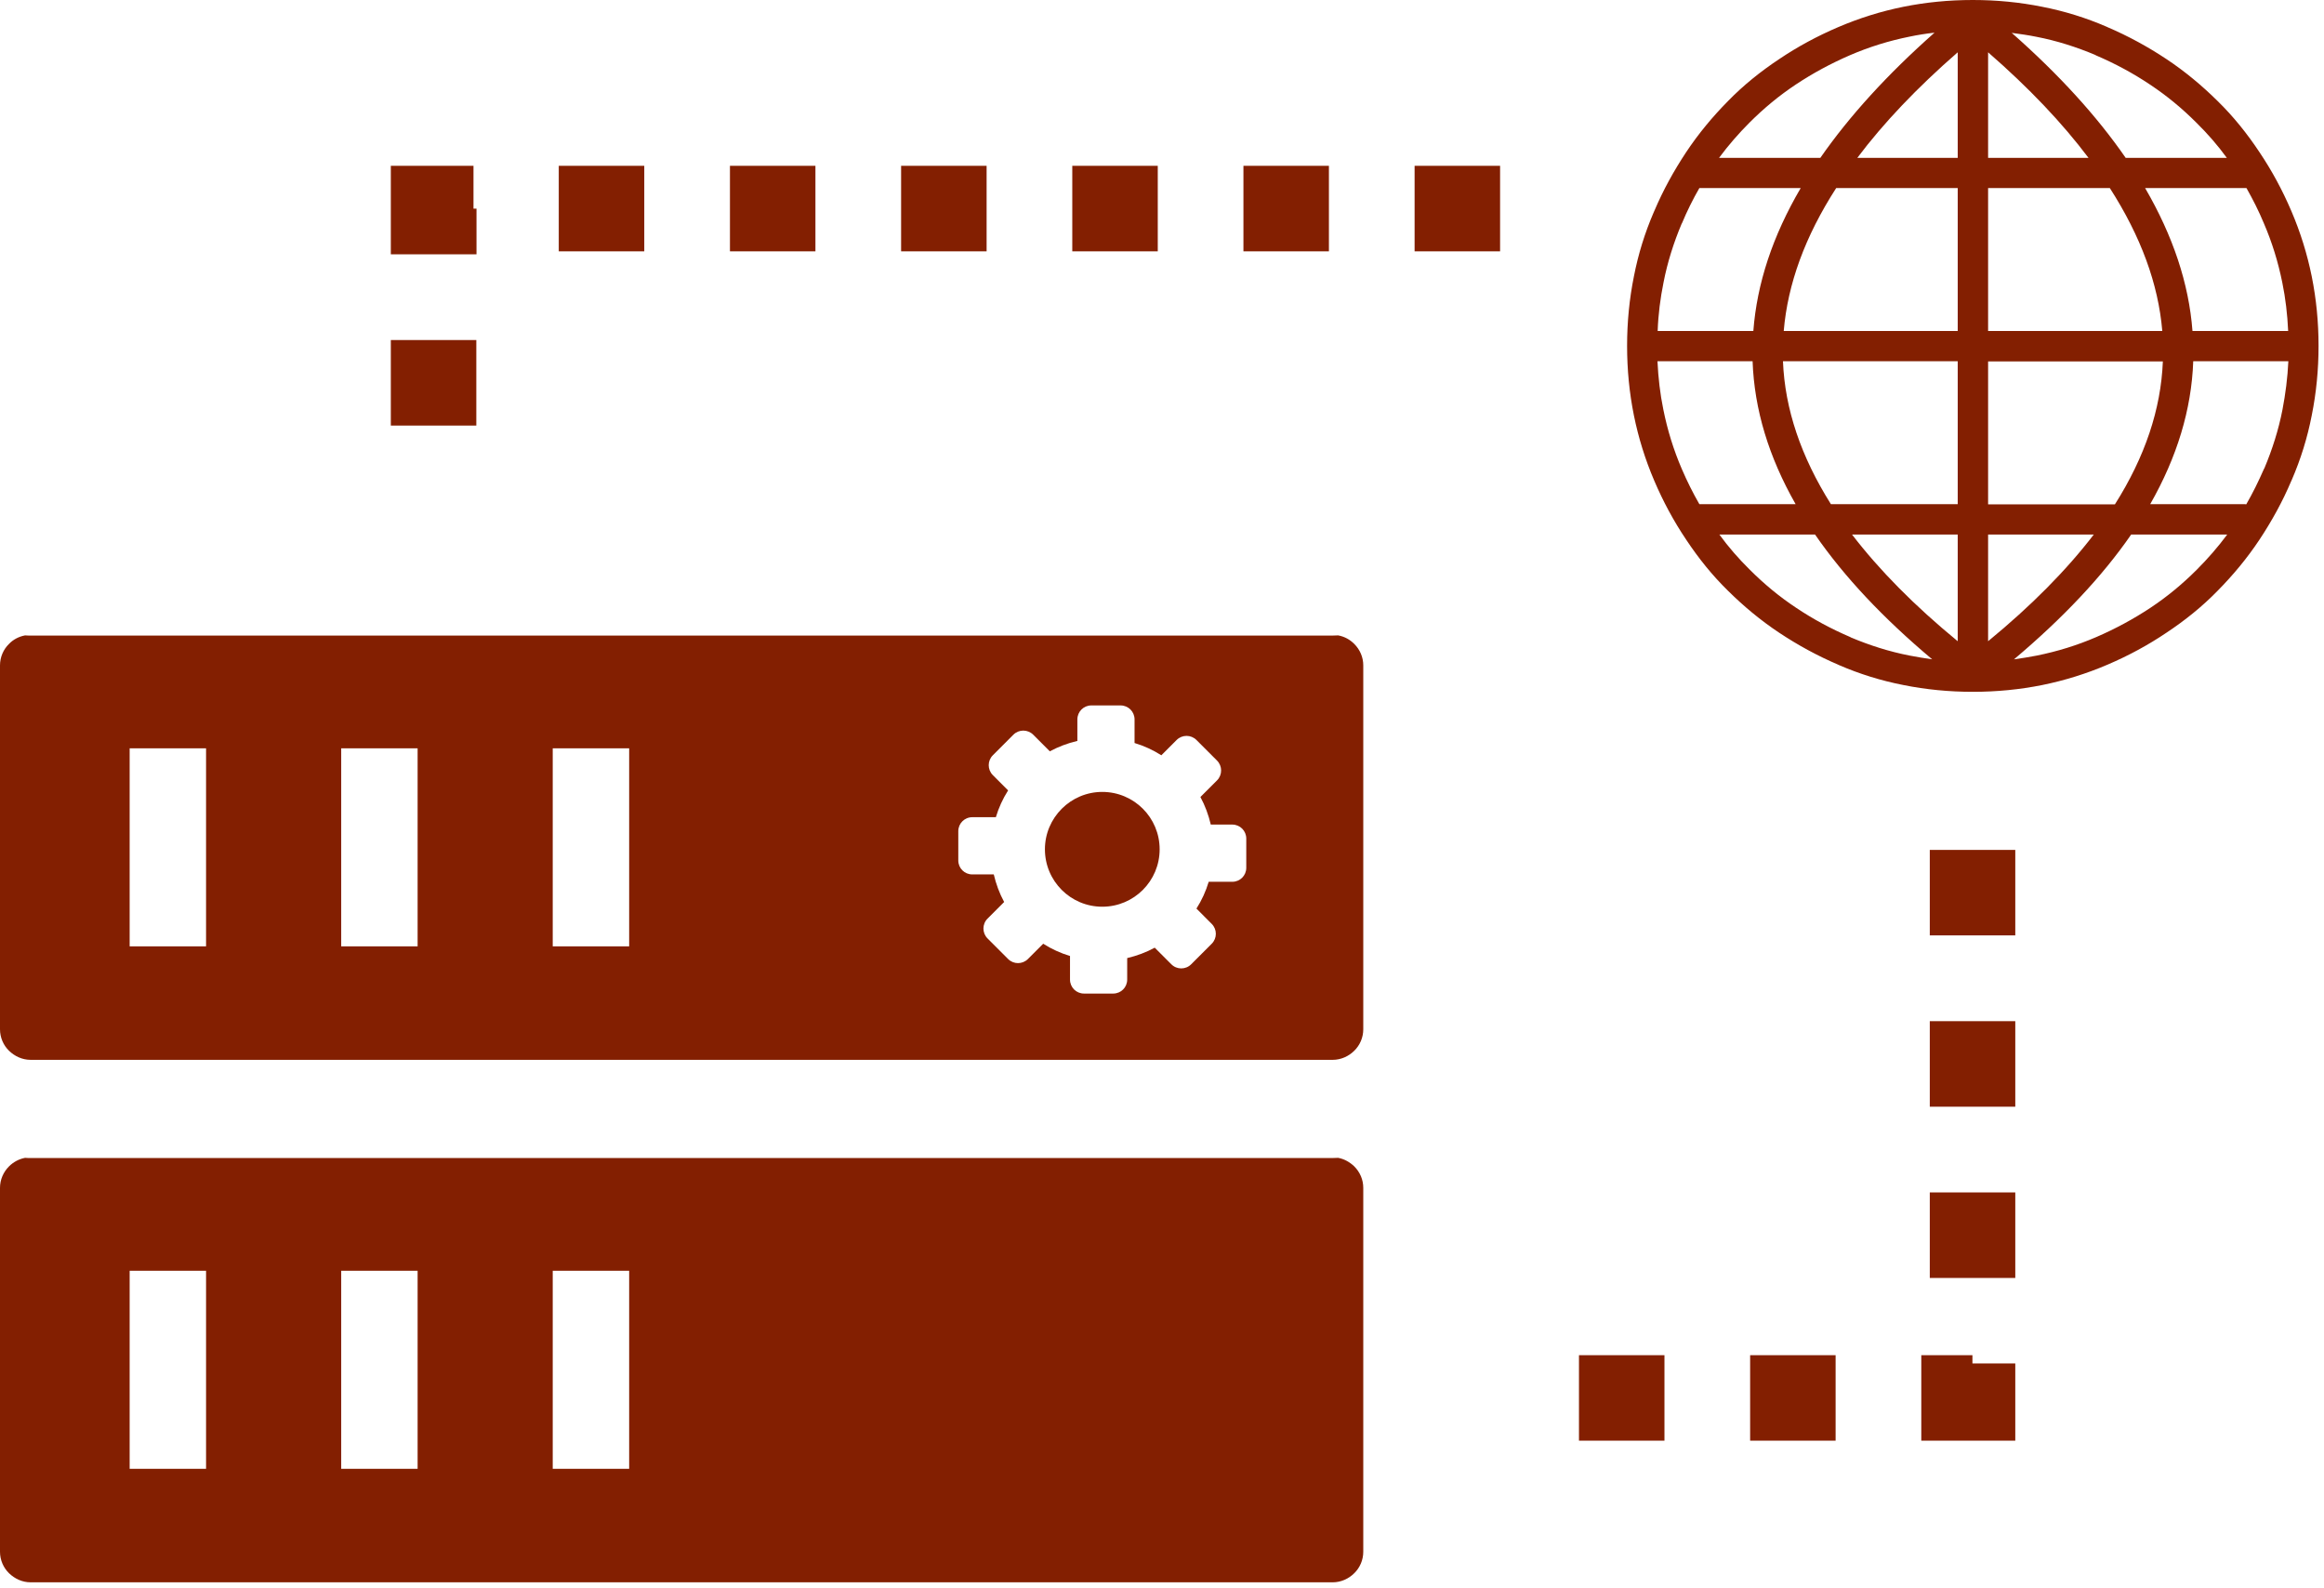
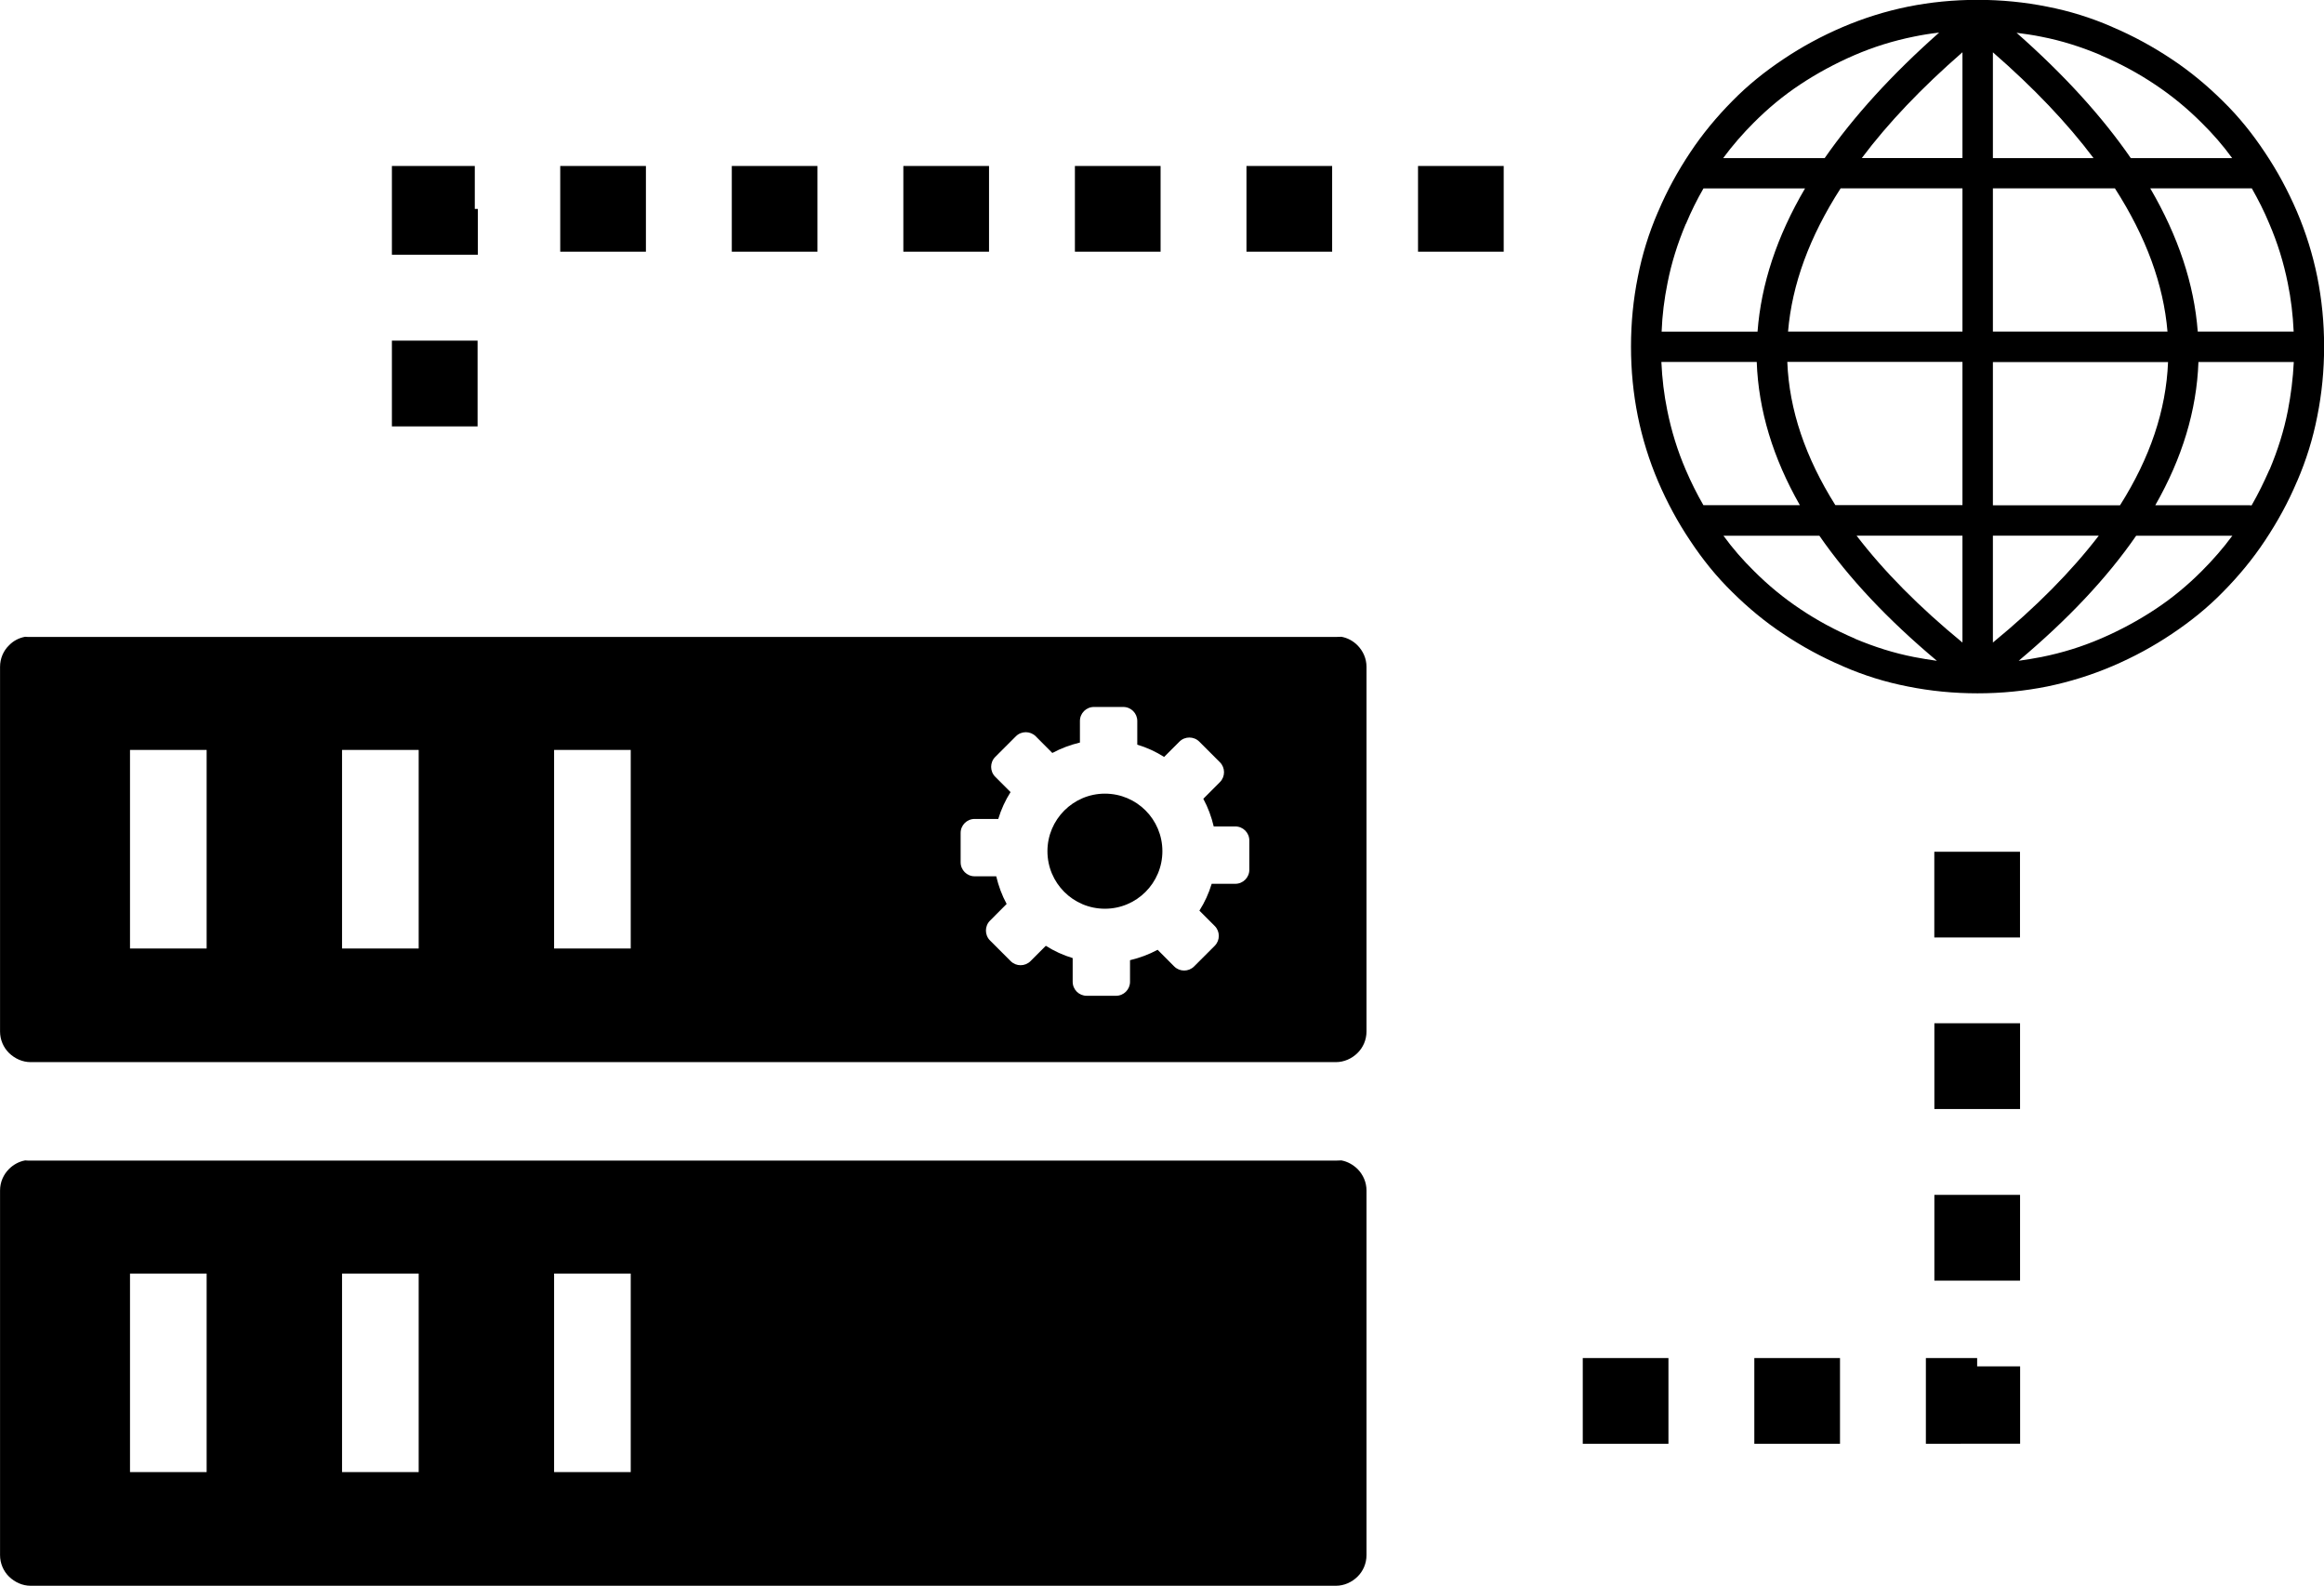
- <svg xmlns="http://www.w3.org/2000/svg" width="142" height="97" viewBox="0 0 142 97" fill="none">
-   <path d="M123.137 57.146H117.913V51.921H123.137V57.146ZM81.764 38.817C81.649 38.817 81.545 38.828 81.43 38.828H1.868C1.753 38.828 1.637 38.828 1.534 38.817C1.153 38.887 0.807 39.07 0.553 39.336C0.208 39.67 0 40.143 0 40.651V62.88C0 63.387 0.208 63.86 0.553 64.195C0.899 64.529 1.361 64.748 1.868 64.748H81.43C81.937 64.748 82.41 64.529 82.745 64.195C83.09 63.86 83.298 63.387 83.298 62.88V40.651C83.298 40.143 83.091 39.682 82.745 39.336C82.479 39.07 82.145 38.886 81.764 38.817ZM73.105 45.207L74.362 46.465C74.696 46.799 74.696 47.341 74.362 47.676L73.347 48.691C73.635 49.222 73.843 49.787 73.981 50.375H75.296C75.769 50.375 76.149 50.756 76.149 51.229V53.017C76.149 53.49 75.769 53.87 75.296 53.87H73.854C73.681 54.447 73.428 55.001 73.105 55.508L74.039 56.443C74.373 56.777 74.373 57.32 74.039 57.654L72.782 58.911C72.448 59.246 71.906 59.246 71.571 58.911L70.556 57.896C70.026 58.185 69.461 58.392 68.873 58.531V59.846C68.873 60.319 68.493 60.699 68.02 60.699H66.233C65.76 60.699 65.379 60.319 65.379 59.846V58.404C64.803 58.231 64.249 57.977 63.742 57.654L62.808 58.588C62.473 58.923 61.931 58.923 61.597 58.588L60.34 57.331C60.006 56.997 60.006 56.454 60.34 56.12L61.355 55.105C61.067 54.574 60.859 54.009 60.721 53.42H59.406C58.934 53.42 58.553 53.04 58.553 52.567V50.779C58.553 50.306 58.934 49.925 59.406 49.925H60.848C61.021 49.349 61.274 48.795 61.597 48.287L60.663 47.353C60.329 47.018 60.329 46.476 60.663 46.142L61.92 44.884C62.255 44.55 62.796 44.55 63.131 44.884L64.145 45.899C64.664 45.623 65.229 45.403 65.829 45.265V43.95C65.829 43.477 66.209 43.096 66.682 43.096H68.469C68.942 43.096 69.323 43.477 69.323 43.95V45.392C69.899 45.565 70.453 45.819 70.96 46.142L71.894 45.207C72.229 44.873 72.77 44.873 73.105 45.207ZM67.351 48.38C69.288 48.38 70.856 49.948 70.856 51.886C70.856 53.824 69.288 55.393 67.351 55.393C65.414 55.393 63.846 53.824 63.846 51.886C63.846 49.96 65.414 48.38 67.351 48.38ZM81.764 70.735C81.649 70.735 81.545 70.746 81.43 70.746H1.868C1.753 70.746 1.637 70.746 1.534 70.735C1.153 70.804 0.807 71.001 0.553 71.254C0.208 71.6 0 72.062 0 72.569V94.798C0 95.305 0.208 95.778 0.553 96.113C0.899 96.448 1.361 96.667 1.868 96.667H81.43C81.937 96.667 82.41 96.448 82.745 96.113C83.09 95.779 83.298 95.305 83.298 94.798V72.569C83.298 72.062 83.091 71.6 82.745 71.254C82.479 71.001 82.145 70.804 81.764 70.735ZM7.922 77.633H12.591V89.734H7.922V77.633ZM20.848 77.633H25.517V89.734H20.848V77.633ZM33.773 77.633H38.443V89.734H33.773V77.633ZM7.922 45.715H12.591V57.815H7.922V45.715ZM20.848 45.715H25.517V57.815H20.848V45.715ZM33.773 45.715H38.443V57.815H33.773V45.715ZM137.077 30.8C137.135 30.8 137.204 30.8 137.25 30.811C137.643 30.13 138 29.404 138.334 28.642C138.346 28.631 138.346 28.62 138.357 28.608C138.841 27.455 139.222 26.267 139.464 25.021C139.648 24.052 139.775 23.083 139.822 22.068H134.01C133.906 25.021 133.018 27.928 131.381 30.8L137.077 30.8ZM136.063 32.657H130.217C128.441 35.229 126.042 37.767 123.056 40.282C123.529 40.212 123.99 40.143 124.451 40.051C125.708 39.797 126.907 39.428 128.083 38.921C129.26 38.413 130.366 37.813 131.393 37.133C132.419 36.452 133.353 35.679 134.229 34.802C134.898 34.133 135.521 33.418 136.086 32.657L136.063 32.657ZM118.063 40.282C115.065 37.767 112.678 35.229 110.903 32.657H105.057C105.61 33.418 106.233 34.133 106.913 34.802C107.789 35.679 108.723 36.452 109.75 37.133C110.764 37.813 111.871 38.413 113.059 38.921C113.07 38.932 113.082 38.932 113.093 38.943C114.246 39.428 115.434 39.808 116.679 40.05C117.14 40.142 117.601 40.212 118.074 40.282L118.063 40.282ZM103.834 30.8H109.715C108.078 27.927 107.19 25.02 107.086 22.067H101.274C101.321 23.082 101.436 24.063 101.632 25.02C101.886 26.278 102.255 27.477 102.762 28.654C103.085 29.404 103.442 30.119 103.834 30.8ZM101.286 20.222H107.132C107.351 17.326 108.308 14.419 110.026 11.489H103.834C103.442 12.17 103.085 12.885 102.773 13.635C102.762 13.646 102.762 13.658 102.751 13.669C102.266 14.822 101.886 16.011 101.644 17.256C101.448 18.225 101.321 19.206 101.286 20.222ZM105.045 9.644H111.225C112.99 7.106 115.307 4.556 118.202 1.996C117.683 2.053 117.175 2.134 116.679 2.238C115.423 2.491 114.223 2.861 113.047 3.368C111.871 3.876 110.764 4.476 109.738 5.156C108.712 5.837 107.778 6.61 106.901 7.487C106.233 8.156 105.61 8.871 105.045 9.632V9.644ZM122.906 1.996C125.812 4.556 128.13 7.106 129.882 9.644H136.063C135.509 8.882 134.887 8.167 134.206 7.498C133.33 6.621 132.396 5.848 131.37 5.168C130.355 4.487 129.248 3.887 128.06 3.38C128.049 3.369 128.038 3.369 128.026 3.357C126.873 2.873 125.686 2.492 124.44 2.25C123.933 2.146 123.426 2.077 122.918 2.008V1.996L122.906 1.996ZM137.262 11.489H131.07C132.776 14.419 133.745 17.326 133.964 20.222H139.81C139.764 19.206 139.649 18.226 139.453 17.268C139.199 16.011 138.83 14.811 138.323 13.635C138.011 12.885 137.654 12.181 137.262 11.489ZM116.299 0.415C117.671 0.138 119.089 0 120.542 0C121.995 0 123.413 0.138 124.786 0.415C126.146 0.681 127.449 1.084 128.729 1.638C128.74 1.638 128.763 1.649 128.775 1.661C130.044 2.203 131.243 2.86 132.373 3.61C133.503 4.36 134.541 5.225 135.498 6.171C136.466 7.117 137.308 8.167 138.057 9.297C138.818 10.428 139.464 11.627 140.006 12.896C140.56 14.188 140.975 15.526 141.251 16.887C141.528 18.26 141.667 19.679 141.667 21.132C141.667 22.586 141.528 24.005 141.251 25.378C140.986 26.739 140.583 28.042 140.029 29.323C140.029 29.334 140.018 29.357 140.007 29.368C139.465 30.649 138.807 31.837 138.058 32.968C137.308 34.098 136.444 35.136 135.498 36.094C134.553 37.063 133.503 37.905 132.373 38.654C131.243 39.416 130.044 40.062 128.776 40.604C127.484 41.158 126.147 41.573 124.786 41.85C123.414 42.126 121.996 42.265 120.543 42.265C119.09 42.265 117.672 42.127 116.299 41.85C114.939 41.584 113.636 41.181 112.356 40.627C112.345 40.627 112.322 40.616 112.31 40.604C111.041 40.062 109.842 39.405 108.712 38.655C107.582 37.905 106.544 37.04 105.587 36.094C104.619 35.148 103.777 34.098 103.027 32.968C102.266 31.837 101.621 30.638 101.079 29.369C100.525 28.077 100.11 26.739 99.834 25.378C99.557 24.005 99.418 22.586 99.418 21.132C99.418 19.679 99.557 18.26 99.834 16.887C100.099 15.526 100.502 14.223 101.056 12.942C101.056 12.931 101.067 12.908 101.078 12.896C101.62 11.616 102.278 10.428 103.027 9.297C103.777 8.167 104.641 7.129 105.587 6.171C106.532 5.202 107.582 4.36 108.712 3.61C109.842 2.849 111.041 2.203 112.309 1.661C113.601 1.107 114.927 0.692 116.299 0.415ZM121.476 3.195V9.644H127.611C126.008 7.51 123.967 5.364 121.476 3.195ZM121.476 11.489V20.222H132.119C131.877 17.349 130.816 14.454 128.914 11.489H121.476ZM121.476 22.079V30.811H129.225C131.058 27.916 132.038 25.009 132.154 22.079H121.476ZM121.476 32.657V39.174C124.105 37.017 126.262 34.837 127.933 32.657H121.476ZM119.62 39.174V32.657H113.163C114.835 34.837 116.991 37.017 119.62 39.174ZM119.62 30.8V22.067H108.942C109.058 24.997 110.049 27.904 111.871 30.8H119.62ZM119.62 20.222V11.489H112.194C110.291 14.442 109.231 17.349 108.989 20.222H119.62ZM119.62 9.644V3.195C117.129 5.364 115.088 7.51 113.485 9.644H119.62ZM29.104 26.001H23.88V20.775H29.104V26.001ZM29.104 15.538H23.88V12.735V10.128H26.498H28.931V12.747H29.115V15.538H29.104ZM34.142 15.354V10.128H39.366V15.354H34.142ZM44.601 15.354V10.128H49.824V15.354H44.601ZM55.059 15.354V10.128H60.283V15.354H55.059ZM65.518 15.354V10.128H70.741V15.354H65.518ZM75.976 15.354V10.128H81.199V15.354H75.976ZM86.434 15.354V10.128H91.658V15.354H86.434ZM96.478 88.015V82.79H101.701V88.015H96.478ZM106.936 88.015V82.79H112.159V88.015H106.936ZM117.394 88.015V82.79H120.519V83.297H123.137V85.397V88.015H120.519H117.394ZM123.137 78.072H117.913V72.846H123.137V78.072ZM123.137 67.609H117.913V62.384H123.137V67.609Z" fill="#831F01" />
+ <svg xmlns="http://www.w3.org/2000/svg" width="37.483mm" height="25.576mm" viewBox="0 0 37.483 25.576" version="1.1" id="svg1">
+   <defs id="defs1" />
+   <g id="layer1" transform="translate(-90.22321,-123.5604)">
+     <path d="m 122.803,138.68 h -1.382 v -1.383 h 1.382 z m -10.946,-4.85 c -0.03,0 -0.058,0.003 -0.088,0.003 H 90.717 c -0.031,0 -0.061,0 -0.088,-0.003 -0.101,0.018 -0.192,0.067 -0.259,0.137 -0.092,0.088 -0.146,0.214 -0.146,0.348 v 5.881 c 0,0.134 0.055,0.259 0.146,0.348 0.092,0.088 0.214,0.146 0.348,0.146 h 21.051 c 0.134,0 0.259,-0.058 0.348,-0.146 0.091,-0.088 0.146,-0.214 0.146,-0.348 v -5.881 c 0,-0.134 -0.055,-0.256 -0.146,-0.348 -0.07,-0.07 -0.159,-0.119 -0.259,-0.137 z m -2.291,1.691 0.333,0.333 c 0.088,0.088 0.088,0.232 0,0.32 l -0.268,0.269 c 0.076,0.14 0.131,0.29 0.168,0.446 h 0.348 c 0.125,0 0.226,0.101 0.226,0.226 v 0.473 c 0,0.125 -0.101,0.226 -0.226,0.226 h -0.381 c -0.046,0.153 -0.113,0.299 -0.198,0.433 l 0.247,0.247 c 0.088,0.088 0.088,0.232 0,0.32 l -0.333,0.333 c -0.088,0.088 -0.232,0.088 -0.32,0 l -0.268,-0.269 c -0.14,0.076 -0.29,0.131 -0.445,0.168 v 0.348 c 0,0.125 -0.101,0.226 -0.226,0.226 h -0.473 c -0.125,0 -0.226,-0.101 -0.226,-0.226 v -0.382 c -0.153,-0.046 -0.299,-0.113 -0.433,-0.198 l -0.247,0.247 c -0.088,0.088 -0.232,0.088 -0.32,0 l -0.333,-0.333 c -0.088,-0.088 -0.088,-0.232 0,-0.32 l 0.268,-0.269 c -0.076,-0.14 -0.131,-0.29 -0.168,-0.446 h -0.348 c -0.125,0 -0.226,-0.101 -0.226,-0.226 v -0.473 c 0,-0.125 0.101,-0.226 0.226,-0.226 h 0.381 c 0.046,-0.153 0.113,-0.299 0.198,-0.433 l -0.247,-0.247 c -0.088,-0.088 -0.088,-0.232 0,-0.32 l 0.333,-0.333 c 0.088,-0.088 0.232,-0.088 0.32,0 l 0.268,0.269 c 0.137,-0.073 0.287,-0.131 0.445,-0.168 v -0.348 c 0,-0.125 0.101,-0.226 0.226,-0.226 h 0.473 c 0.125,0 0.226,0.101 0.226,0.226 v 0.382 c 0.153,0.046 0.299,0.113 0.433,0.198 l 0.247,-0.247 c 0.088,-0.088 0.232,-0.088 0.32,0 z m -1.522,0.839 c 0.513,0 0.927,0.415 0.927,0.928 0,0.513 -0.415,0.928 -0.927,0.928 -0.513,0 -0.927,-0.415 -0.927,-0.928 0,-0.51 0.415,-0.928 0.927,-0.928 z m 3.814,5.915 c -0.03,0 -0.058,0.003 -0.088,0.003 H 90.717 c -0.031,0 -0.061,0 -0.088,-0.003 -0.101,0.018 -0.192,0.07 -0.259,0.137 -0.092,0.092 -0.146,0.214 -0.146,0.348 v 5.881 c 0,0.134 0.055,0.259 0.146,0.348 0.092,0.088 0.214,0.146 0.348,0.146 h 21.051 c 0.134,0 0.259,-0.058 0.348,-0.146 0.091,-0.088 0.146,-0.214 0.146,-0.348 v -5.881 c 0,-0.134 -0.055,-0.256 -0.146,-0.348 -0.07,-0.067 -0.159,-0.119 -0.259,-0.137 z m -19.538,1.825 h 1.236 v 3.202 h -1.236 z m 3.42,0 h 1.236 v 3.202 h -1.236 z m 3.42,0 h 1.236 v 3.202 h -1.236 z m -6.84,-8.445 h 1.236 v 3.202 h -1.236 z m 3.42,0 h 1.236 v 3.202 h -1.236 z m 3.42,0 h 1.236 v 3.202 h -1.236 z m 27.332,-3.946 c 0.015,0 0.034,0 0.046,0.003 0.104,-0.18 0.198,-0.372 0.287,-0.574 0.003,-0.003 0.003,-0.006 0.006,-0.009 0.128,-0.305 0.229,-0.62 0.293,-0.949 0.049,-0.256 0.082,-0.513 0.095,-0.781 h -1.538 c -0.028,0.781 -0.262,1.55 -0.696,2.31 z m -0.268,0.491 h -1.547 c -0.47,0.681 -1.104,1.352 -1.895,2.017 0.125,-0.018 0.247,-0.037 0.369,-0.061 0.333,-0.067 0.65,-0.165 0.961,-0.299 0.311,-0.134 0.604,-0.293 0.876,-0.473 0.272,-0.18 0.519,-0.385 0.75,-0.617 0.177,-0.177 0.342,-0.366 0.491,-0.568 z m -4.762,2.017 c -0.793,-0.665 -1.425,-1.337 -1.895,-2.017 h -1.547 c 0.146,0.201 0.311,0.391 0.491,0.568 0.232,0.232 0.479,0.436 0.751,0.617 0.268,0.18 0.561,0.339 0.876,0.473 0.003,0.003 0.006,0.003 0.009,0.006 0.305,0.128 0.619,0.229 0.949,0.293 0.122,0.024 0.244,0.043 0.369,0.061 z m -3.765,-2.509 h 1.556 c -0.433,-0.76 -0.668,-1.529 -0.696,-2.31 h -1.538 c 0.012,0.269 0.043,0.528 0.095,0.781 0.067,0.333 0.165,0.65 0.299,0.961 0.085,0.198 0.18,0.388 0.284,0.568 z m -0.674,-2.799 h 1.547 c 0.058,-0.766 0.311,-1.535 0.766,-2.31 h -1.638 c -0.104,0.18 -0.198,0.369 -0.281,0.568 -0.003,0.003 -0.003,0.006 -0.006,0.009 -0.128,0.305 -0.229,0.62 -0.293,0.949 -0.052,0.256 -0.085,0.516 -0.095,0.784 z m 0.995,-2.799 h 1.635 c 0.467,-0.671 1.08,-1.346 1.846,-2.024 -0.137,0.015 -0.272,0.037 -0.403,0.064 -0.333,0.067 -0.65,0.165 -0.961,0.299 -0.311,0.134 -0.604,0.293 -0.876,0.473 -0.272,0.18 -0.519,0.385 -0.75,0.617 -0.177,0.177 -0.342,0.366 -0.491,0.568 z m 4.726,-2.024 c 0.769,0.678 1.382,1.352 1.846,2.024 h 1.635 c -0.146,-0.201 -0.311,-0.391 -0.491,-0.568 -0.232,-0.232 -0.479,-0.436 -0.751,-0.617 -0.268,-0.18 -0.561,-0.339 -0.876,-0.473 -0.003,-0.003 -0.006,-0.003 -0.009,-0.006 -0.305,-0.128 -0.619,-0.229 -0.949,-0.293 -0.134,-0.028 -0.268,-0.046 -0.403,-0.064 v -0.003 z m 3.798,2.512 h -1.638 c 0.452,0.775 0.708,1.544 0.766,2.31 h 1.547 c -0.012,-0.269 -0.043,-0.528 -0.095,-0.781 -0.067,-0.333 -0.165,-0.65 -0.299,-0.961 -0.082,-0.198 -0.177,-0.385 -0.281,-0.568 z m -5.546,-2.93 c 0.363,-0.073 0.738,-0.11 1.123,-0.11 0.384,0 0.76,0.037 1.123,0.11 0.36,0.07 0.705,0.177 1.043,0.324 0.003,0 0.009,0.003 0.012,0.006 0.336,0.143 0.653,0.317 0.952,0.516 0.299,0.198 0.574,0.427 0.827,0.678 0.256,0.25 0.479,0.528 0.677,0.827 0.201,0.299 0.372,0.617 0.516,0.952 0.146,0.342 0.256,0.696 0.329,1.056 0.073,0.363 0.11,0.739 0.11,1.123 0,0.385 -0.037,0.76 -0.11,1.123 -0.07,0.36 -0.177,0.705 -0.323,1.044 0,0.003 -0.003,0.009 -0.006,0.012 -0.143,0.339 -0.317,0.653 -0.516,0.952 -0.198,0.299 -0.427,0.574 -0.677,0.827 -0.25,0.256 -0.528,0.479 -0.827,0.678 -0.299,0.201 -0.616,0.372 -0.952,0.516 -0.342,0.146 -0.696,0.256 -1.056,0.33 -0.363,0.073 -0.738,0.11 -1.123,0.11 -0.384,0 -0.76,-0.037 -1.123,-0.11 -0.36,-0.07 -0.705,-0.177 -1.043,-0.324 -0.003,0 -0.009,-0.003 -0.012,-0.006 -0.336,-0.143 -0.653,-0.317 -0.952,-0.516 -0.299,-0.198 -0.574,-0.427 -0.827,-0.678 -0.256,-0.25 -0.479,-0.528 -0.677,-0.827 -0.201,-0.299 -0.372,-0.617 -0.516,-0.952 -0.146,-0.342 -0.256,-0.696 -0.329,-1.056 -0.073,-0.363 -0.11,-0.739 -0.11,-1.123 0,-0.385 0.037,-0.76 0.11,-1.123 0.07,-0.36 0.177,-0.705 0.323,-1.044 0,-0.003 0.003,-0.009 0.006,-0.012 0.143,-0.339 0.317,-0.653 0.516,-0.952 0.198,-0.299 0.427,-0.574 0.677,-0.827 0.25,-0.256 0.528,-0.479 0.827,-0.678 0.299,-0.201 0.616,-0.372 0.952,-0.516 0.342,-0.146 0.693,-0.256 1.056,-0.33 z m 1.37,0.736 v 1.706 h 1.623 c -0.424,-0.565 -0.964,-1.132 -1.623,-1.706 z m 0,2.194 v 2.31 h 2.816 c -0.064,-0.76 -0.345,-1.526 -0.848,-2.31 z m 0,2.802 v 2.31 h 2.05 c 0.485,-0.766 0.744,-1.535 0.775,-2.31 z m 0,2.799 v 1.724 c 0.696,-0.571 1.266,-1.148 1.708,-1.724 z m -0.491,1.724 v -1.724 h -1.708 c 0.442,0.577 1.013,1.154 1.708,1.724 z m 0,-2.216 v -2.31 h -2.825 c 0.03,0.775 0.293,1.544 0.775,2.31 z m 0,-2.799 v -2.31 h -1.965 c -0.503,0.781 -0.784,1.55 -0.848,2.31 z m 0,-2.799 v -1.706 c -0.659,0.574 -1.199,1.141 -1.623,1.706 z m -23.949,4.328 h -1.382 v -1.383 h 1.382 z m 0,-2.768 h -1.382 v -0.742 -0.69 h 0.693 0.644 v 0.693 h 0.049 v 0.739 z m 1.333,-0.049 v -1.383 h 1.382 v 1.383 z m 2.767,0 v -1.383 h 1.382 v 1.383 z m 2.767,0 v -1.383 h 1.382 v 1.383 z m 2.767,0 v -1.383 h 1.382 v 1.383 z m 2.767,0 v -1.383 h 1.382 v 1.383 z m 2.767,0 v -1.383 h 1.382 v 1.383 z m 2.657,19.225 v -1.383 h 1.382 v 1.383 z m 2.767,0 v -1.383 h 1.382 v 1.383 z m 2.767,0 v -1.383 h 0.827 v 0.134 h 0.693 v 0.555 0.693 h -0.693 z m 1.519,-2.631 h -1.382 v -1.383 h 1.382 z m 0,-2.768 h -1.382 v -1.383 h 1.382 z" id="path1" style="stroke-width:0.305" />
+   </g>
</svg>
